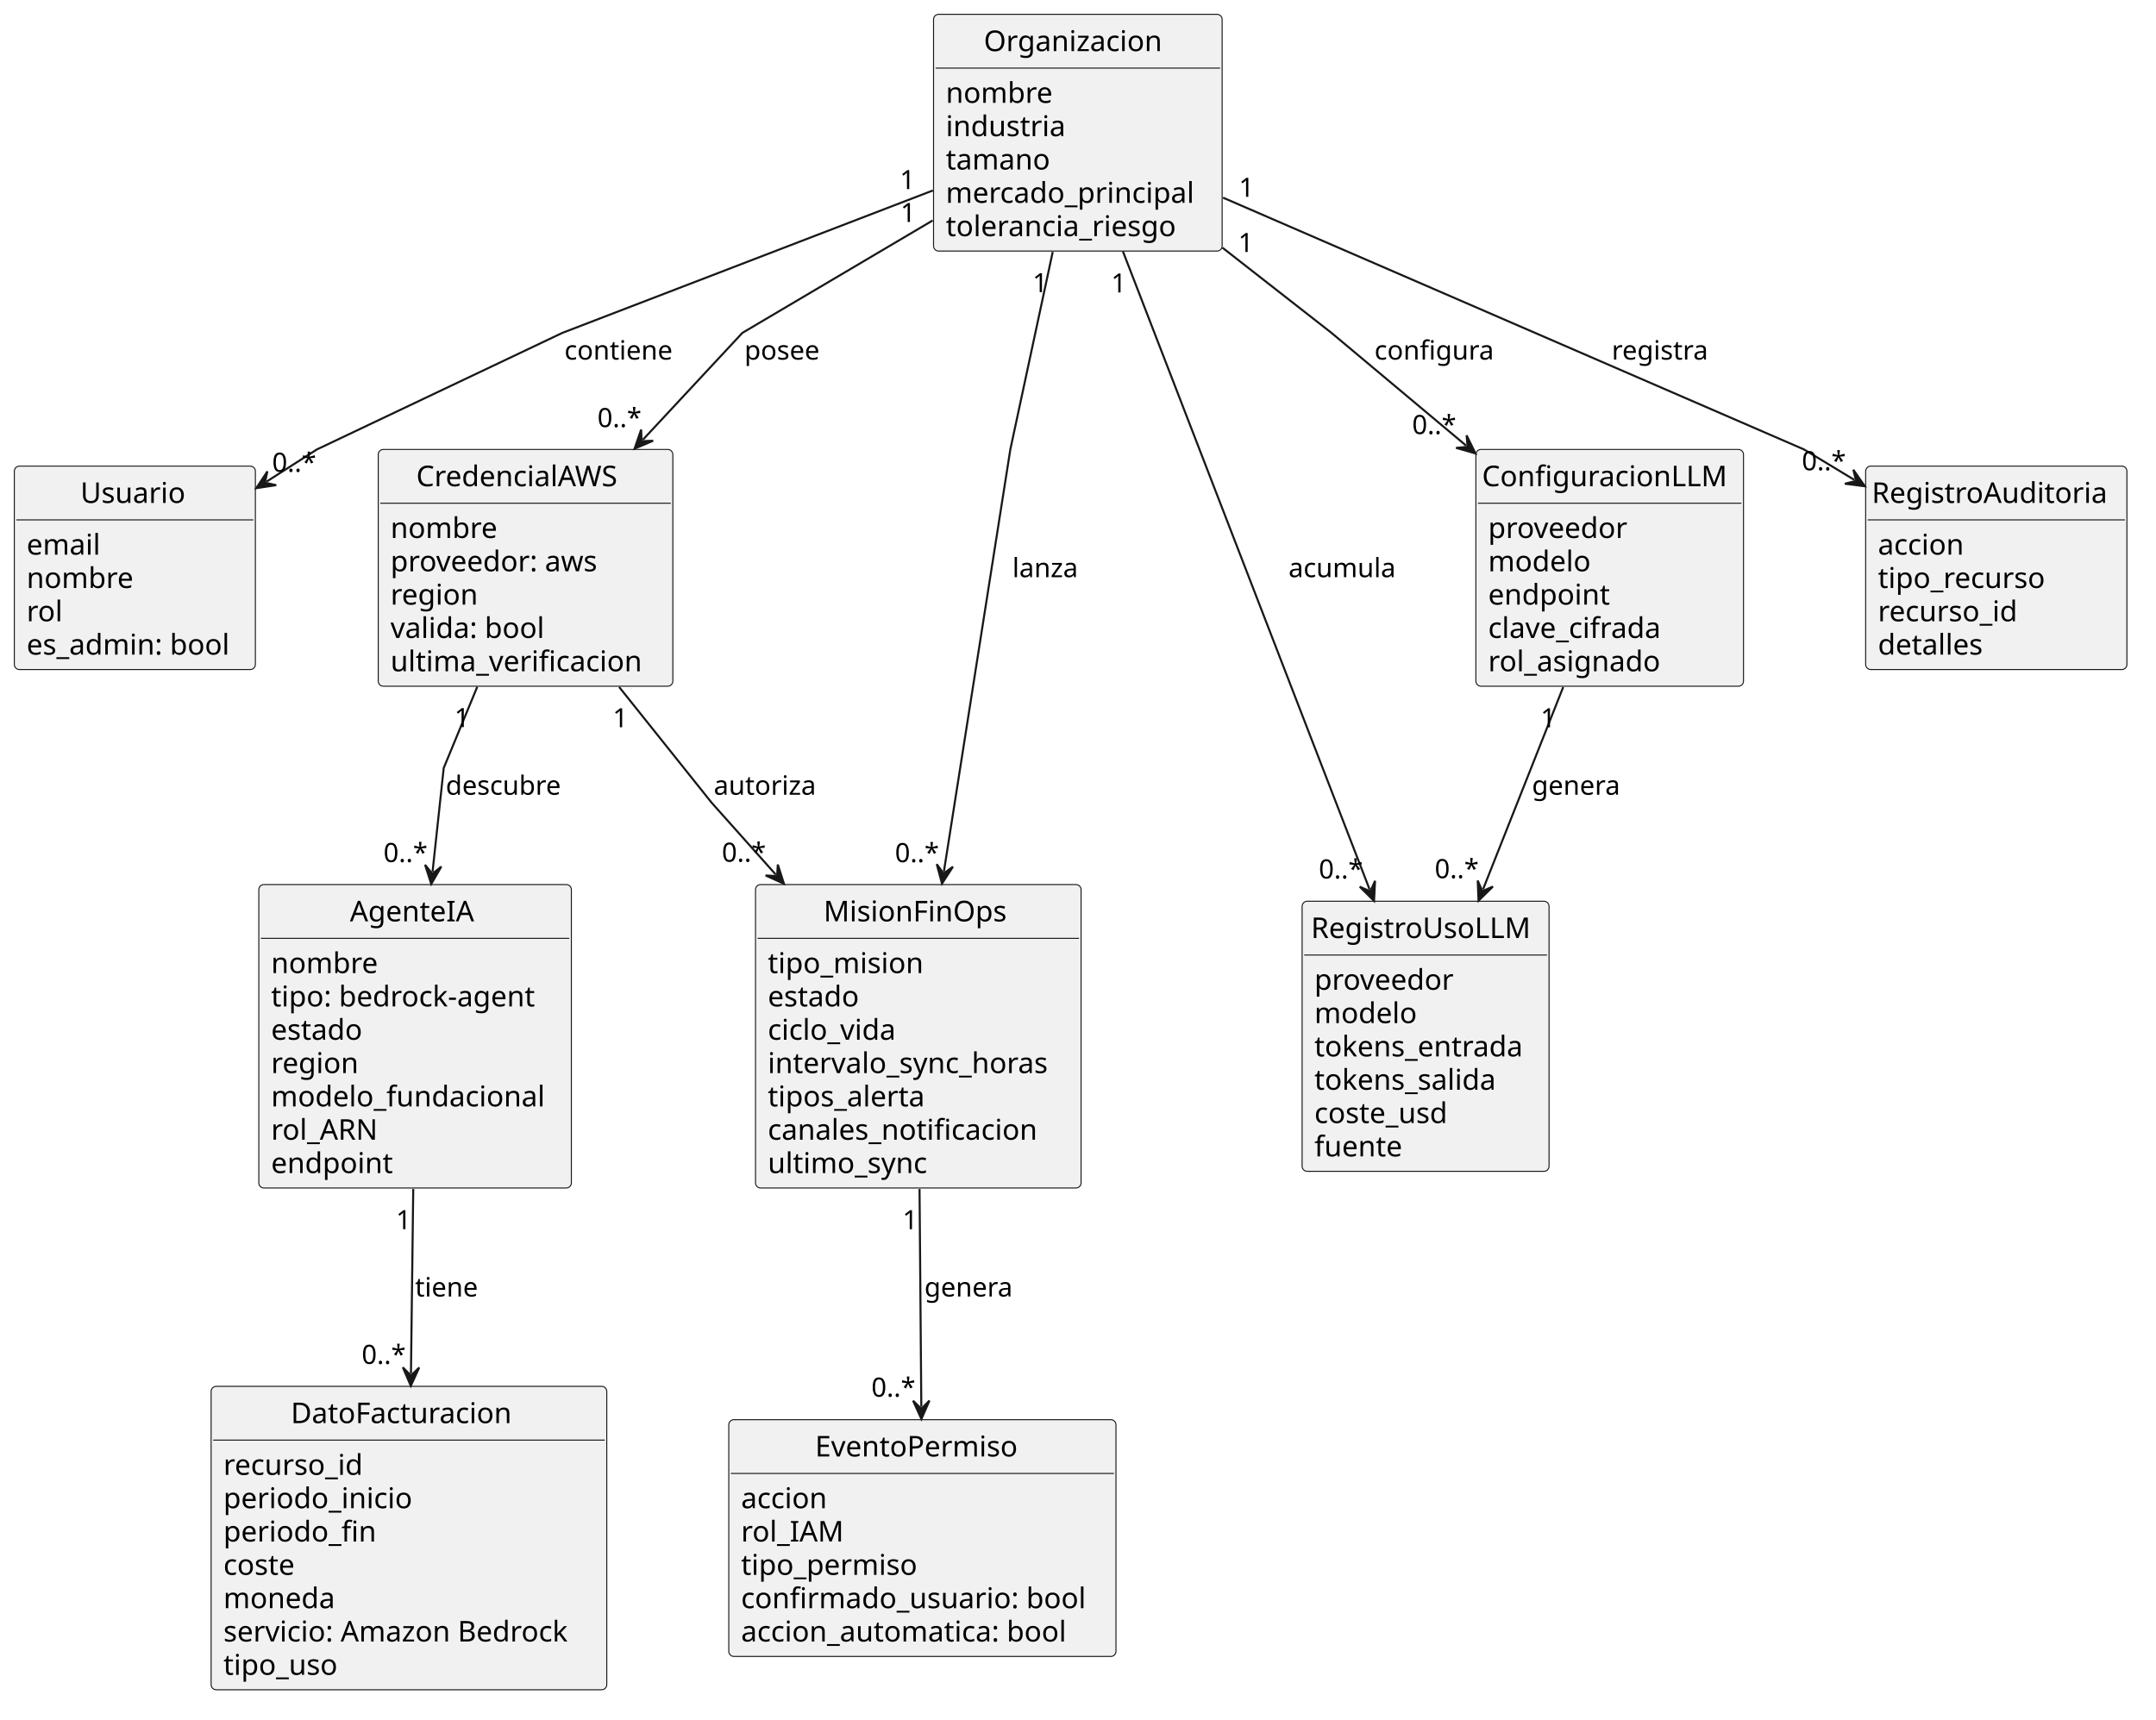
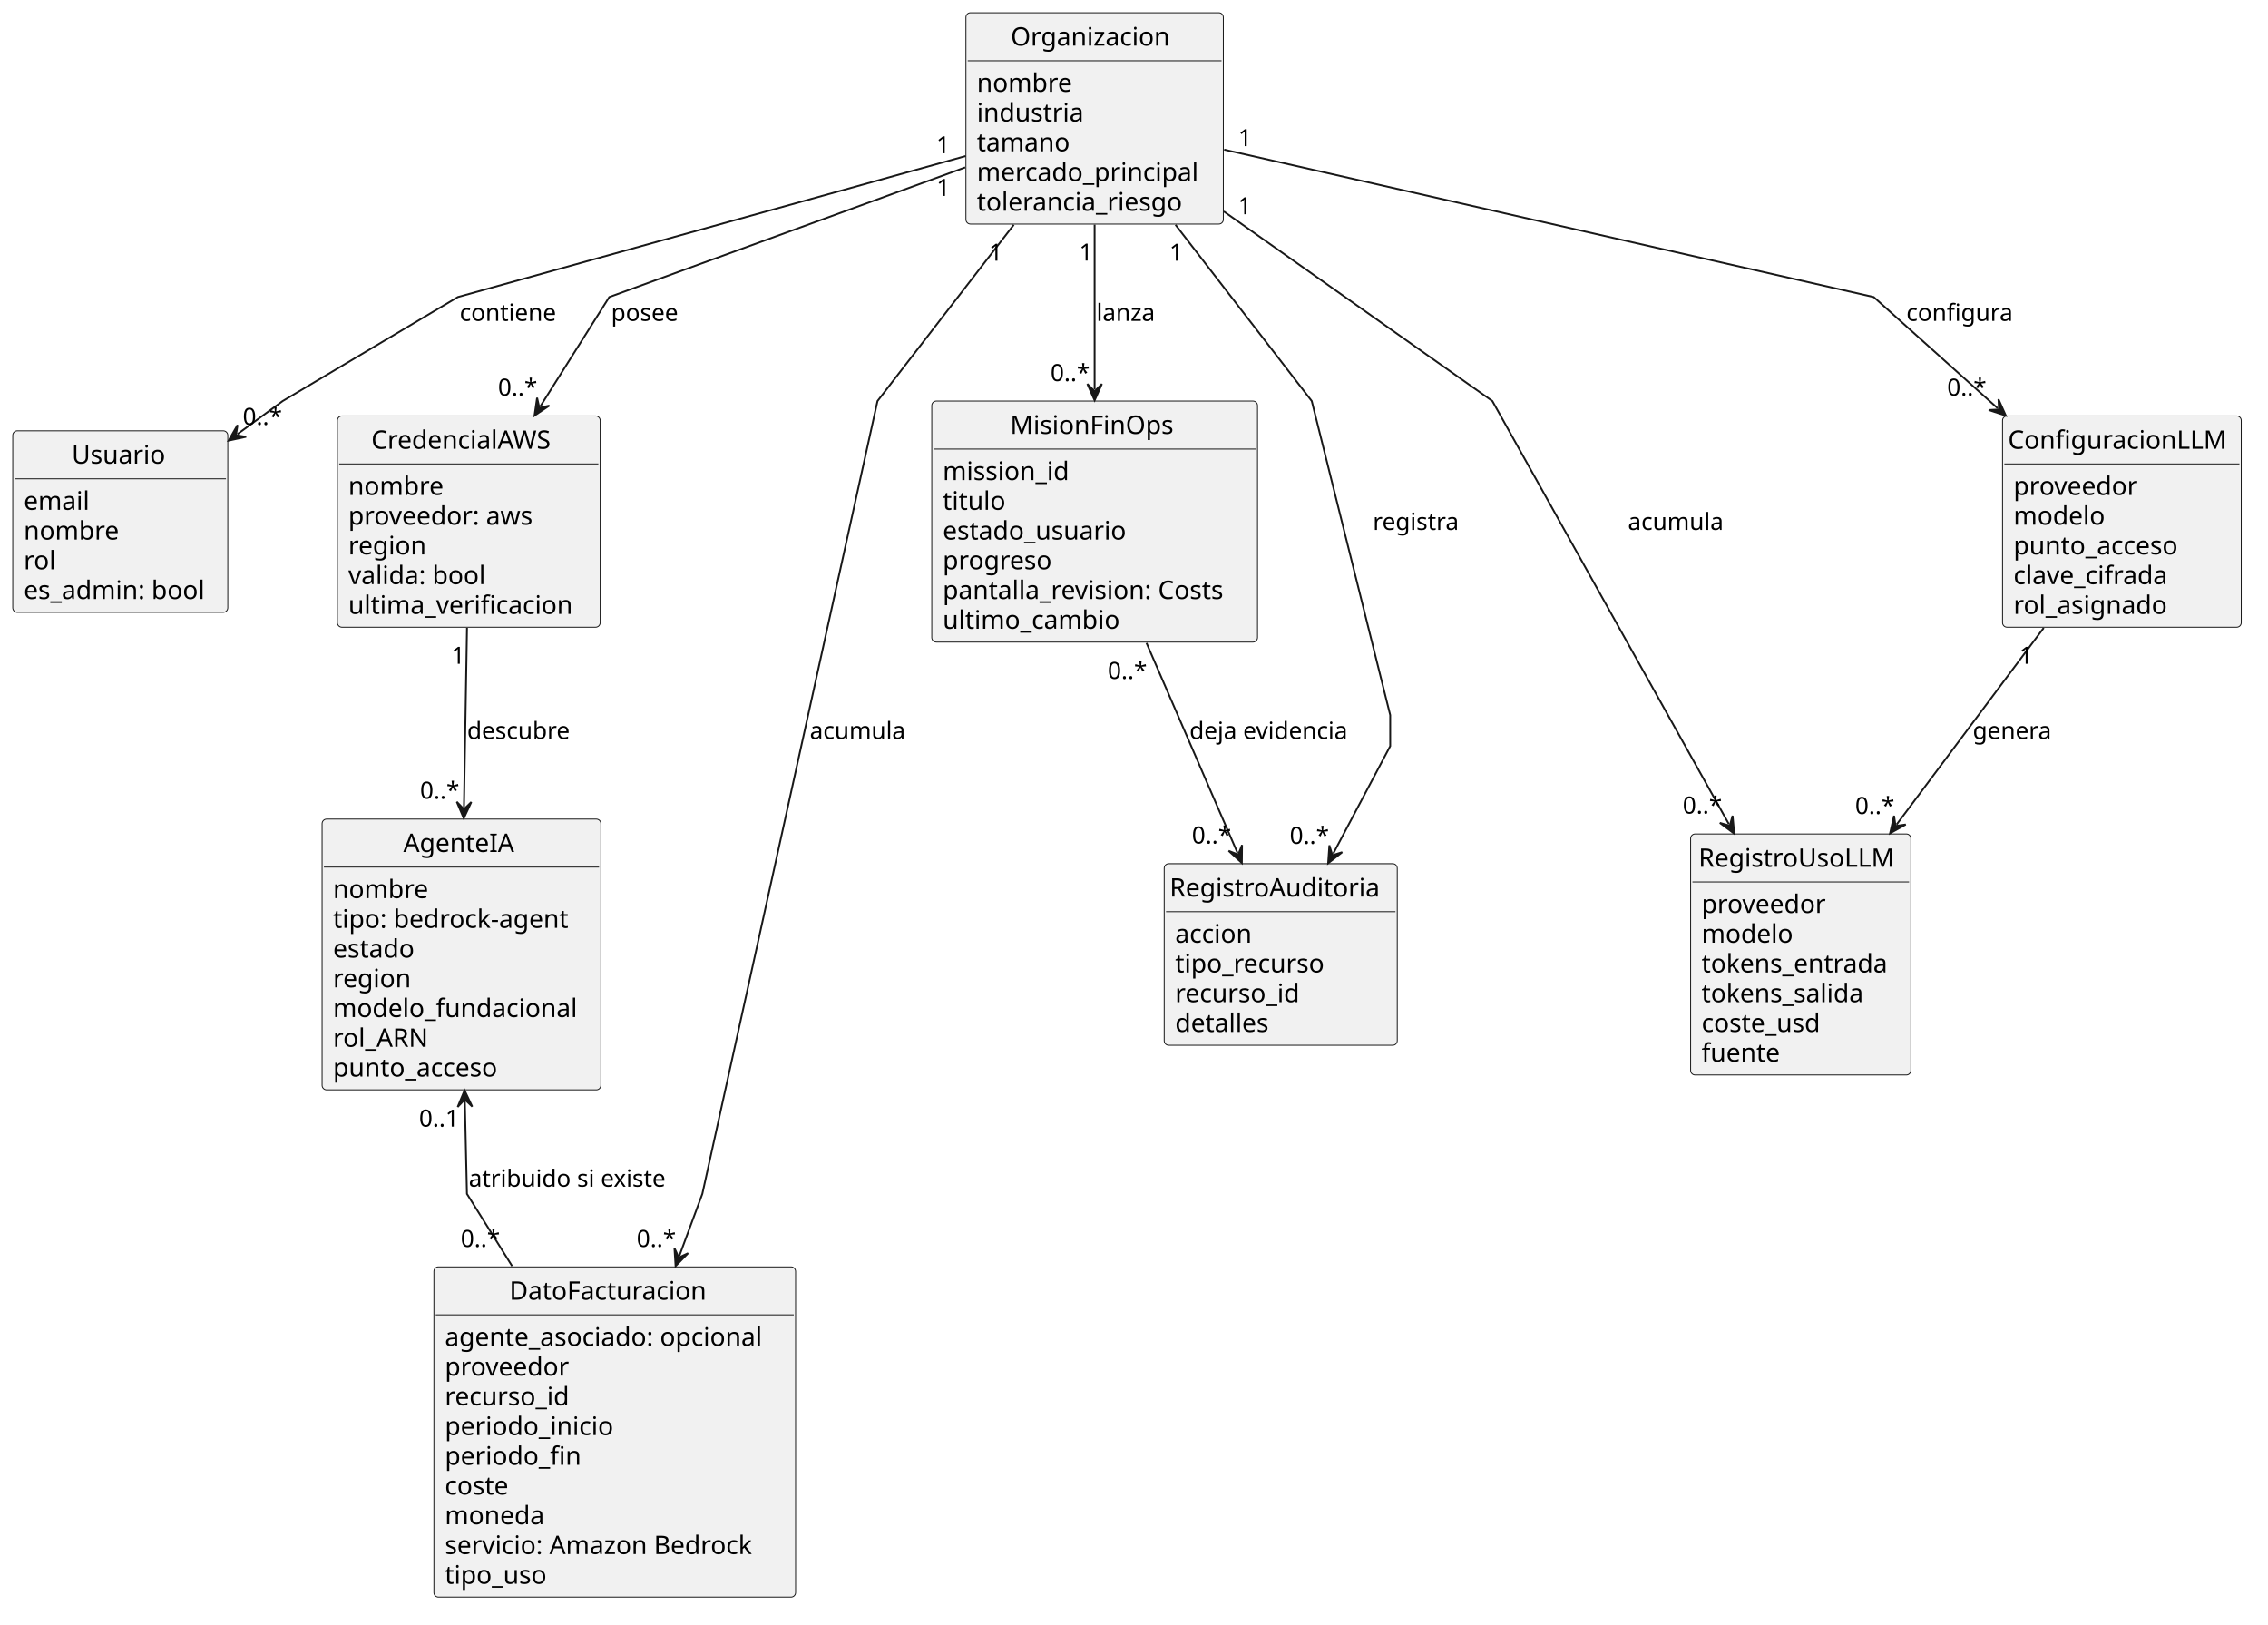
- <svg xmlns="http://www.w3.org/2000/svg" contentStyleType="text/css" data-diagram-type="CLASS" height="841px" preserveAspectRatio="none" style="width:1054px;height:841px;background:#FFFFFF;" version="1.1" viewBox="0 0 1054 841" width="1054px" zoomAndPan="magnify">
+ <svg xmlns="http://www.w3.org/2000/svg" contentStyleType="text/css" data-diagram-type="CLASS" height="890px" preserveAspectRatio="none" style="width:1243px;height:890px;background:#FFFFFF;" version="1.1" viewBox="0 0 1243 890" width="1243px" zoomAndPan="magnify">
  <defs />
  <g>
    <g class="entity" data-qualified-name="Organizacion" data-source-line="8" id="ent0002">
-       <rect fill="#F1F1F1" height="115.781" rx="2.5" ry="2.5" style="stroke:#181818;stroke-width:0.5;" width="141.083" x="456.38" y="7" />
-       <text fill="#000000" font-family="sans-serif" font-size="14" lengthAdjust="spacing" textLength="91.957" x="480.943" y="24.995">Organizacion</text>
-       <line style="stroke:#181818;stroke-width:0.5;" x1="457.38" x2="596.463" y1="33.297" y2="33.297" />
-       <text fill="#000000" font-family="sans-serif" font-size="14" lengthAdjust="spacing" textLength="54.332" x="462.38" y="50.292">nombre</text>
-       <text fill="#000000" font-family="sans-serif" font-size="14" lengthAdjust="spacing" textLength="61.53" x="462.38" y="66.589">industria</text>
-       <text fill="#000000" font-family="sans-serif" font-size="14" lengthAdjust="spacing" textLength="53.724" x="462.38" y="82.886">tamano</text>
-       <text fill="#000000" font-family="sans-serif" font-size="14" lengthAdjust="spacing" textLength="129.083" x="462.38" y="99.183">mercado_principal</text>
-       <text fill="#000000" font-family="sans-serif" font-size="14" lengthAdjust="spacing" textLength="119.936" x="462.38" y="115.48">tolerancia_riesgo</text>
+       <rect fill="#F1F1F1" height="115.781" rx="2.5" ry="2.5" style="stroke:#181818;stroke-width:0.5;" width="141.083" x="529.38" y="7" />
+       <text fill="#000000" font-family="sans-serif" font-size="14" lengthAdjust="spacing" textLength="91.957" x="553.943" y="24.995">Organizacion</text>
+       <line style="stroke:#181818;stroke-width:0.5;" x1="530.38" x2="669.463" y1="33.297" y2="33.297" />
+       <text fill="#000000" font-family="sans-serif" font-size="14" lengthAdjust="spacing" textLength="54.332" x="535.38" y="50.292">nombre</text>
+       <text fill="#000000" font-family="sans-serif" font-size="14" lengthAdjust="spacing" textLength="61.53" x="535.38" y="66.589">industria</text>
+       <text fill="#000000" font-family="sans-serif" font-size="14" lengthAdjust="spacing" textLength="53.724" x="535.38" y="82.886">tamano</text>
+       <text fill="#000000" font-family="sans-serif" font-size="14" lengthAdjust="spacing" textLength="129.083" x="535.38" y="99.183">mercado_principal</text>
+       <text fill="#000000" font-family="sans-serif" font-size="14" lengthAdjust="spacing" textLength="119.936" x="535.38" y="115.48">tolerancia_riesgo</text>
    </g>
    <g class="entity" data-qualified-name="Usuario" data-source-line="16" id="ent0003">
-       <rect fill="#F1F1F1" height="99.484" rx="2.5" ry="2.5" style="stroke:#181818;stroke-width:0.5;" width="117.848" x="7" y="227.93" />
-       <text fill="#000000" font-family="sans-serif" font-size="14" lengthAdjust="spacing" textLength="53.204" x="39.322" y="245.925">Usuario</text>
-       <line style="stroke:#181818;stroke-width:0.5;" x1="8" x2="123.848" y1="254.227" y2="254.227" />
-       <text fill="#000000" font-family="sans-serif" font-size="14" lengthAdjust="spacing" textLength="38.609" x="13" y="271.222">email</text>
-       <text fill="#000000" font-family="sans-serif" font-size="14" lengthAdjust="spacing" textLength="54.332" x="13" y="287.519">nombre</text>
-       <text fill="#000000" font-family="sans-serif" font-size="14" lengthAdjust="spacing" textLength="18.211" x="13" y="303.816">rol</text>
-       <text fill="#000000" font-family="sans-serif" font-size="14" lengthAdjust="spacing" textLength="105.848" x="13" y="320.113">es_admin: bool</text>
+       <rect fill="#F1F1F1" height="99.484" rx="2.5" ry="2.5" style="stroke:#181818;stroke-width:0.5;" width="117.848" x="7" y="236.08" />
+       <text fill="#000000" font-family="sans-serif" font-size="14" lengthAdjust="spacing" textLength="53.204" x="39.322" y="254.075">Usuario</text>
+       <line style="stroke:#181818;stroke-width:0.5;" x1="8" x2="123.848" y1="262.377" y2="262.377" />
+       <text fill="#000000" font-family="sans-serif" font-size="14" lengthAdjust="spacing" textLength="38.609" x="13" y="279.372">email</text>
+       <text fill="#000000" font-family="sans-serif" font-size="14" lengthAdjust="spacing" textLength="54.332" x="13" y="295.669">nombre</text>
+       <text fill="#000000" font-family="sans-serif" font-size="14" lengthAdjust="spacing" textLength="18.211" x="13" y="311.966">rol</text>
+       <text fill="#000000" font-family="sans-serif" font-size="14" lengthAdjust="spacing" textLength="105.848" x="13" y="328.263">es_admin: bool</text>
    </g>
    <g class="entity" data-qualified-name="CredencialAWS" data-source-line="23" id="ent0004">
-       <rect fill="#F1F1F1" height="115.781" rx="2.5" ry="2.5" style="stroke:#181818;stroke-width:0.5;" width="144.023" x="184.91" y="219.78" />
-       <text fill="#000000" font-family="sans-serif" font-size="14" lengthAdjust="spacing" textLength="106.88" x="203.481" y="237.775">CredencialAWS</text>
-       <line style="stroke:#181818;stroke-width:0.5;" x1="185.91" x2="327.933" y1="246.077" y2="246.077" />
-       <text fill="#000000" font-family="sans-serif" font-size="14" lengthAdjust="spacing" textLength="54.332" x="190.91" y="263.072">nombre</text>
-       <text fill="#000000" font-family="sans-serif" font-size="14" lengthAdjust="spacing" textLength="108.418" x="190.91" y="279.369">proveedor: aws</text>
-       <text fill="#000000" font-family="sans-serif" font-size="14" lengthAdjust="spacing" textLength="44.584" x="190.91" y="295.666">region</text>
-       <text fill="#000000" font-family="sans-serif" font-size="14" lengthAdjust="spacing" textLength="81.184" x="190.91" y="311.963">valida: bool</text>
-       <text fill="#000000" font-family="sans-serif" font-size="14" lengthAdjust="spacing" textLength="132.023" x="190.91" y="328.26">ultima_verificacion</text>
+       <rect fill="#F1F1F1" height="115.781" rx="2.5" ry="2.5" style="stroke:#181818;stroke-width:0.5;" width="144.023" x="184.91" y="227.93" />
+       <text fill="#000000" font-family="sans-serif" font-size="14" lengthAdjust="spacing" textLength="106.88" x="203.481" y="245.925">CredencialAWS</text>
+       <line style="stroke:#181818;stroke-width:0.5;" x1="185.91" x2="327.933" y1="254.227" y2="254.227" />
+       <text fill="#000000" font-family="sans-serif" font-size="14" lengthAdjust="spacing" textLength="54.332" x="190.91" y="271.222">nombre</text>
+       <text fill="#000000" font-family="sans-serif" font-size="14" lengthAdjust="spacing" textLength="108.418" x="190.91" y="287.519">proveedor: aws</text>
+       <text fill="#000000" font-family="sans-serif" font-size="14" lengthAdjust="spacing" textLength="44.584" x="190.91" y="303.816">region</text>
+       <text fill="#000000" font-family="sans-serif" font-size="14" lengthAdjust="spacing" textLength="81.184" x="190.91" y="320.113">valida: bool</text>
+       <text fill="#000000" font-family="sans-serif" font-size="14" lengthAdjust="spacing" textLength="132.023" x="190.91" y="336.409">ultima_verificacion</text>
    </g>
    <g class="entity" data-qualified-name="AgenteIA" data-source-line="31" id="ent0005">
-       <rect fill="#F1F1F1" height="148.375" rx="2.5" ry="2.5" style="stroke:#181818;stroke-width:0.5;" width="152.793" x="126.53" y="432.56" />
-       <text fill="#000000" font-family="sans-serif" font-size="14" lengthAdjust="spacing" textLength="63.759" x="171.047" y="450.555">AgenteIA</text>
-       <line style="stroke:#181818;stroke-width:0.5;" x1="127.53" x2="278.323" y1="458.857" y2="458.857" />
-       <text fill="#000000" font-family="sans-serif" font-size="14" lengthAdjust="spacing" textLength="54.332" x="132.53" y="475.852">nombre</text>
-       <text fill="#000000" font-family="sans-serif" font-size="14" lengthAdjust="spacing" textLength="138.004" x="132.53" y="492.149">tipo: bedrock-agent</text>
-       <text fill="#000000" font-family="sans-serif" font-size="14" lengthAdjust="spacing" textLength="47.428" x="132.53" y="508.446">estado</text>
-       <text fill="#000000" font-family="sans-serif" font-size="14" lengthAdjust="spacing" textLength="44.584" x="132.53" y="524.743">region</text>
-       <text fill="#000000" font-family="sans-serif" font-size="14" lengthAdjust="spacing" textLength="140.793" x="132.53" y="541.039">modelo_fundacional</text>
-       <text fill="#000000" font-family="sans-serif" font-size="14" lengthAdjust="spacing" textLength="54.988" x="132.53" y="557.336">rol_ARN</text>
-       <text fill="#000000" font-family="sans-serif" font-size="14" lengthAdjust="spacing" textLength="62.077" x="132.53" y="573.633">endpoint</text>
+       <rect fill="#F1F1F1" height="148.375" rx="2.5" ry="2.5" style="stroke:#181818;stroke-width:0.5;" width="152.793" x="176.53" y="448.86" />
+       <text fill="#000000" font-family="sans-serif" font-size="14" lengthAdjust="spacing" textLength="63.759" x="221.047" y="466.855">AgenteIA</text>
+       <line style="stroke:#181818;stroke-width:0.5;" x1="177.53" x2="328.323" y1="475.157" y2="475.157" />
+       <text fill="#000000" font-family="sans-serif" font-size="14" lengthAdjust="spacing" textLength="54.332" x="182.53" y="492.152">nombre</text>
+       <text fill="#000000" font-family="sans-serif" font-size="14" lengthAdjust="spacing" textLength="138.004" x="182.53" y="508.449">tipo: bedrock-agent</text>
+       <text fill="#000000" font-family="sans-serif" font-size="14" lengthAdjust="spacing" textLength="47.428" x="182.53" y="524.746">estado</text>
+       <text fill="#000000" font-family="sans-serif" font-size="14" lengthAdjust="spacing" textLength="44.584" x="182.53" y="541.043">region</text>
+       <text fill="#000000" font-family="sans-serif" font-size="14" lengthAdjust="spacing" textLength="140.793" x="182.53" y="557.34">modelo_fundacional</text>
+       <text fill="#000000" font-family="sans-serif" font-size="14" lengthAdjust="spacing" textLength="54.988" x="182.53" y="573.636">rol_ARN</text>
+       <text fill="#000000" font-family="sans-serif" font-size="14" lengthAdjust="spacing" textLength="96.134" x="182.53" y="589.933">punto_acceso</text>
    </g>
    <g class="entity" data-qualified-name="MisionFinOps" data-source-line="41" id="ent0006">
-       <rect fill="#F1F1F1" height="148.375" rx="2.5" ry="2.5" style="stroke:#181818;stroke-width:0.5;" width="159.157" x="369.35" y="432.56" />
-       <text fill="#000000" font-family="sans-serif" font-size="14" lengthAdjust="spacing" textLength="92.606" x="402.625" y="450.555">MisionFinOps</text>
-       <line style="stroke:#181818;stroke-width:0.5;" x1="370.35" x2="527.507" y1="458.857" y2="458.857" />
-       <text fill="#000000" font-family="sans-serif" font-size="14" lengthAdjust="spacing" textLength="79.981" x="375.35" y="475.852">tipo_mision</text>
-       <text fill="#000000" font-family="sans-serif" font-size="14" lengthAdjust="spacing" textLength="47.428" x="375.35" y="492.149">estado</text>
-       <text fill="#000000" font-family="sans-serif" font-size="14" lengthAdjust="spacing" textLength="68.38" x="375.35" y="508.446">ciclo_vida</text>
-       <text fill="#000000" font-family="sans-serif" font-size="14" lengthAdjust="spacing" textLength="147.157" x="375.35" y="524.743">intervalo_sync_horas</text>
-       <text fill="#000000" font-family="sans-serif" font-size="14" lengthAdjust="spacing" textLength="82.031" x="375.35" y="541.039">tipos_alerta</text>
-       <text fill="#000000" font-family="sans-serif" font-size="14" lengthAdjust="spacing" textLength="141.463" x="375.35" y="557.336">canales_notificacion</text>
-       <text fill="#000000" font-family="sans-serif" font-size="14" lengthAdjust="spacing" textLength="83.494" x="375.35" y="573.633">ultimo_sync</text>
+       <rect fill="#F1F1F1" height="132.078" rx="2.5" ry="2.5" style="stroke:#181818;stroke-width:0.5;" width="178.517" x="510.67" y="219.78" />
+       <text fill="#000000" font-family="sans-serif" font-size="14" lengthAdjust="spacing" textLength="92.606" x="553.625" y="237.775">MisionFinOps</text>
+       <line style="stroke:#181818;stroke-width:0.5;" x1="511.67" x2="688.187" y1="246.077" y2="246.077" />
+       <text fill="#000000" font-family="sans-serif" font-size="14" lengthAdjust="spacing" textLength="73.22" x="516.67" y="263.072">mission_id</text>
+       <text fill="#000000" font-family="sans-serif" font-size="14" lengthAdjust="spacing" textLength="36.196" x="516.67" y="279.369">titulo</text>
+       <text fill="#000000" font-family="sans-serif" font-size="14" lengthAdjust="spacing" textLength="106.258" x="516.67" y="295.666">estado_usuario</text>
+       <text fill="#000000" font-family="sans-serif" font-size="14" lengthAdjust="spacing" textLength="62.323" x="516.67" y="311.963">progreso</text>
+       <text fill="#000000" font-family="sans-serif" font-size="14" lengthAdjust="spacing" textLength="166.517" x="516.67" y="328.26">pantalla_revision: Costs</text>
+       <text fill="#000000" font-family="sans-serif" font-size="14" lengthAdjust="spacing" textLength="102.601" x="516.67" y="344.556">ultimo_cambio</text>
    </g>
-     <g class="entity" data-qualified-name="EventoPermiso" data-source-line="51" id="ent0007">
-       <rect fill="#F1F1F1" height="115.781" rx="2.5" ry="2.5" style="stroke:#181818;stroke-width:0.5;" width="189.283" x="356.28" y="694.23" />
-       <text fill="#000000" font-family="sans-serif" font-size="14" lengthAdjust="spacing" textLength="104.87" x="398.486" y="712.225">EventoPermiso</text>
-       <line style="stroke:#181818;stroke-width:0.5;" x1="357.28" x2="544.563" y1="720.527" y2="720.527" />
-       <text fill="#000000" font-family="sans-serif" font-size="14" lengthAdjust="spacing" textLength="45.302" x="362.28" y="737.522">accion</text>
-       <text fill="#000000" font-family="sans-serif" font-size="14" lengthAdjust="spacing" textLength="50.996" x="362.28" y="753.819">rol_IAM</text>
-       <text fill="#000000" font-family="sans-serif" font-size="14" lengthAdjust="spacing" textLength="90.474" x="362.28" y="770.116">tipo_permiso</text>
-       <text fill="#000000" font-family="sans-serif" font-size="14" lengthAdjust="spacing" textLength="177.283" x="362.28" y="786.413">confirmado_usuario: bool</text>
-       <text fill="#000000" font-family="sans-serif" font-size="14" lengthAdjust="spacing" textLength="170.755" x="362.28" y="802.71">accion_automatica: bool</text>
+     <g class="entity" data-qualified-name="DatoFacturacion" data-source-line="50" id="ent0007">
+       <rect fill="#F1F1F1" height="180.969" rx="2.5" ry="2.5" style="stroke:#181818;stroke-width:0.5;" width="198.225" x="237.81" y="694.23" />
+       <text fill="#000000" font-family="sans-serif" font-size="14" lengthAdjust="spacing" textLength="115.466" x="279.189" y="712.225">DatoFacturacion</text>
+       <line style="stroke:#181818;stroke-width:0.5;" x1="238.81" x2="435.035" y1="720.527" y2="720.527" />
+       <text fill="#000000" font-family="sans-serif" font-size="14" lengthAdjust="spacing" textLength="186.225" x="243.81" y="737.522">agente_asociado: opcional</text>
+       <text fill="#000000" font-family="sans-serif" font-size="14" lengthAdjust="spacing" textLength="71.928" x="243.81" y="753.819">proveedor</text>
+       <text fill="#000000" font-family="sans-serif" font-size="14" lengthAdjust="spacing" textLength="72.331" x="243.81" y="770.116">recurso_id</text>
+       <text fill="#000000" font-family="sans-serif" font-size="14" lengthAdjust="spacing" textLength="96.968" x="243.81" y="786.413">periodo_inicio</text>
+       <text fill="#000000" font-family="sans-serif" font-size="14" lengthAdjust="spacing" textLength="77.855" x="243.81" y="802.71">periodo_fin</text>
+       <text fill="#000000" font-family="sans-serif" font-size="14" lengthAdjust="spacing" textLength="37.659" x="243.81" y="819.006">coste</text>
+       <text fill="#000000" font-family="sans-serif" font-size="14" lengthAdjust="spacing" textLength="57.155" x="243.81" y="835.303">moneda</text>
+       <text fill="#000000" font-family="sans-serif" font-size="14" lengthAdjust="spacing" textLength="181.419" x="243.81" y="851.6">servicio: Amazon Bedrock</text>
+       <text fill="#000000" font-family="sans-serif" font-size="14" lengthAdjust="spacing" textLength="58.563" x="243.81" y="867.897">tipo_uso</text>
    </g>
-     <g class="entity" data-qualified-name="DatoFacturacion" data-source-line="59" id="ent0008">
-       <rect fill="#F1F1F1" height="148.375" rx="2.5" ry="2.5" style="stroke:#181818;stroke-width:0.5;" width="193.419" x="103.21" y="677.93" />
-       <text fill="#000000" font-family="sans-serif" font-size="14" lengthAdjust="spacing" textLength="115.466" x="142.187" y="695.925">DatoFacturacion</text>
-       <line style="stroke:#181818;stroke-width:0.5;" x1="104.21" x2="295.629" y1="704.227" y2="704.227" />
-       <text fill="#000000" font-family="sans-serif" font-size="14" lengthAdjust="spacing" textLength="72.331" x="109.21" y="721.222">recurso_id</text>
-       <text fill="#000000" font-family="sans-serif" font-size="14" lengthAdjust="spacing" textLength="96.968" x="109.21" y="737.519">periodo_inicio</text>
-       <text fill="#000000" font-family="sans-serif" font-size="14" lengthAdjust="spacing" textLength="77.855" x="109.21" y="753.816">periodo_fin</text>
-       <text fill="#000000" font-family="sans-serif" font-size="14" lengthAdjust="spacing" textLength="37.659" x="109.21" y="770.113">coste</text>
-       <text fill="#000000" font-family="sans-serif" font-size="14" lengthAdjust="spacing" textLength="57.155" x="109.21" y="786.409">moneda</text>
-       <text fill="#000000" font-family="sans-serif" font-size="14" lengthAdjust="spacing" textLength="181.419" x="109.21" y="802.706">servicio: Amazon Bedrock</text>
-       <text fill="#000000" font-family="sans-serif" font-size="14" lengthAdjust="spacing" textLength="58.563" x="109.21" y="819.003">tipo_uso</text>
+     <g class="entity" data-qualified-name="RegistroUsoLLM" data-source-line="62" id="ent0008">
+       <rect fill="#F1F1F1" height="132.078" rx="2.5" ry="2.5" style="stroke:#181818;stroke-width:0.5;" width="120.719" x="926.56" y="457" />
+       <text fill="#000000" font-family="sans-serif" font-size="14" lengthAdjust="spacing" textLength="112.007" x="930.916" y="474.995">RegistroUsoLLM</text>
+       <line style="stroke:#181818;stroke-width:0.5;" x1="927.56" x2="1046.279" y1="483.297" y2="483.297" />
+       <text fill="#000000" font-family="sans-serif" font-size="14" lengthAdjust="spacing" textLength="71.928" x="932.56" y="500.292">proveedor</text>
+       <text fill="#000000" font-family="sans-serif" font-size="14" lengthAdjust="spacing" textLength="52.158" x="932.56" y="516.589">modelo</text>
+       <text fill="#000000" font-family="sans-serif" font-size="14" lengthAdjust="spacing" textLength="108.719" x="932.56" y="532.886">tokens_entrada</text>
+       <text fill="#000000" font-family="sans-serif" font-size="14" lengthAdjust="spacing" textLength="95.061" x="932.56" y="549.183">tokens_salida</text>
+       <text fill="#000000" font-family="sans-serif" font-size="14" lengthAdjust="spacing" textLength="69.713" x="932.56" y="565.48">coste_usd</text>
+       <text fill="#000000" font-family="sans-serif" font-size="14" lengthAdjust="spacing" textLength="45.391" x="932.56" y="581.776">fuente</text>
    </g>
-     <g class="entity" data-qualified-name="RegistroUsoLLM" data-source-line="69" id="ent0009">
-       <rect fill="#F1F1F1" height="132.078" rx="2.5" ry="2.5" style="stroke:#181818;stroke-width:0.5;" width="120.719" x="636.56" y="440.71" />
-       <text fill="#000000" font-family="sans-serif" font-size="14" lengthAdjust="spacing" textLength="112.007" x="640.916" y="458.705">RegistroUsoLLM</text>
-       <line style="stroke:#181818;stroke-width:0.5;" x1="637.56" x2="756.279" y1="467.007" y2="467.007" />
-       <text fill="#000000" font-family="sans-serif" font-size="14" lengthAdjust="spacing" textLength="71.928" x="642.56" y="484.002">proveedor</text>
-       <text fill="#000000" font-family="sans-serif" font-size="14" lengthAdjust="spacing" textLength="52.158" x="642.56" y="500.299">modelo</text>
-       <text fill="#000000" font-family="sans-serif" font-size="14" lengthAdjust="spacing" textLength="108.719" x="642.56" y="516.596">tokens_entrada</text>
-       <text fill="#000000" font-family="sans-serif" font-size="14" lengthAdjust="spacing" textLength="95.061" x="642.56" y="532.893">tokens_salida</text>
-       <text fill="#000000" font-family="sans-serif" font-size="14" lengthAdjust="spacing" textLength="69.713" x="642.56" y="549.189">coste_usd</text>
-       <text fill="#000000" font-family="sans-serif" font-size="14" lengthAdjust="spacing" textLength="45.391" x="642.56" y="565.486">fuente</text>
+     <g class="entity" data-qualified-name="ConfiguracionLLM" data-source-line="71" id="ent0009">
+       <rect fill="#F1F1F1" height="115.781" rx="2.5" ry="2.5" style="stroke:#181818;stroke-width:0.5;" width="130.831" x="1097.51" y="227.93" />
+       <text fill="#000000" font-family="sans-serif" font-size="14" lengthAdjust="spacing" textLength="124.831" x="1100.51" y="245.925">ConfiguracionLLM</text>
+       <line style="stroke:#181818;stroke-width:0.5;" x1="1098.51" x2="1227.341" y1="254.227" y2="254.227" />
+       <text fill="#000000" font-family="sans-serif" font-size="14" lengthAdjust="spacing" textLength="71.928" x="1103.51" y="271.222">proveedor</text>
+       <text fill="#000000" font-family="sans-serif" font-size="14" lengthAdjust="spacing" textLength="52.158" x="1103.51" y="287.519">modelo</text>
+       <text fill="#000000" font-family="sans-serif" font-size="14" lengthAdjust="spacing" textLength="96.134" x="1103.51" y="303.816">punto_acceso</text>
+       <text fill="#000000" font-family="sans-serif" font-size="14" lengthAdjust="spacing" textLength="92.381" x="1103.51" y="320.113">clave_cifrada</text>
+       <text fill="#000000" font-family="sans-serif" font-size="14" lengthAdjust="spacing" textLength="88.765" x="1103.51" y="336.409">rol_asignado</text>
    </g>
-     <g class="entity" data-qualified-name="ConfiguracionLLM" data-source-line="78" id="ent0010">
-       <rect fill="#F1F1F1" height="115.781" rx="2.5" ry="2.5" style="stroke:#181818;stroke-width:0.5;" width="130.831" x="721.51" y="219.78" />
-       <text fill="#000000" font-family="sans-serif" font-size="14" lengthAdjust="spacing" textLength="124.831" x="724.51" y="237.775">ConfiguracionLLM</text>
-       <line style="stroke:#181818;stroke-width:0.5;" x1="722.51" x2="851.341" y1="246.077" y2="246.077" />
-       <text fill="#000000" font-family="sans-serif" font-size="14" lengthAdjust="spacing" textLength="71.928" x="727.51" y="263.072">proveedor</text>
-       <text fill="#000000" font-family="sans-serif" font-size="14" lengthAdjust="spacing" textLength="52.158" x="727.51" y="279.369">modelo</text>
-       <text fill="#000000" font-family="sans-serif" font-size="14" lengthAdjust="spacing" textLength="62.077" x="727.51" y="295.666">endpoint</text>
-       <text fill="#000000" font-family="sans-serif" font-size="14" lengthAdjust="spacing" textLength="92.381" x="727.51" y="311.963">clave_cifrada</text>
-       <text fill="#000000" font-family="sans-serif" font-size="14" lengthAdjust="spacing" textLength="88.765" x="727.51" y="328.26">rol_asignado</text>
+     <g class="entity" data-qualified-name="RegistroAuditoria" data-source-line="79" id="ent0010">
+       <rect fill="#F1F1F1" height="99.484" rx="2.5" ry="2.5" style="stroke:#181818;stroke-width:0.5;" width="127.728" x="638.06" y="473.3" />
+       <text fill="#000000" font-family="sans-serif" font-size="14" lengthAdjust="spacing" textLength="121.728" x="641.06" y="491.295">RegistroAuditoria</text>
+       <line style="stroke:#181818;stroke-width:0.5;" x1="639.06" x2="764.788" y1="499.597" y2="499.597" />
+       <text fill="#000000" font-family="sans-serif" font-size="14" lengthAdjust="spacing" textLength="45.302" x="644.06" y="516.592">accion</text>
+       <text fill="#000000" font-family="sans-serif" font-size="14" lengthAdjust="spacing" textLength="86.386" x="644.06" y="532.889">tipo_recurso</text>
+       <text fill="#000000" font-family="sans-serif" font-size="14" lengthAdjust="spacing" textLength="72.331" x="644.06" y="549.186">recurso_id</text>
+       <text fill="#000000" font-family="sans-serif" font-size="14" lengthAdjust="spacing" textLength="55.255" x="644.06" y="565.483">detalles</text>
    </g>
-     <g class="entity" data-qualified-name="RegistroAuditoria" data-source-line="86" id="ent0011">
-       <rect fill="#F1F1F1" height="99.484" rx="2.5" ry="2.5" style="stroke:#181818;stroke-width:0.5;" width="127.728" x="912.06" y="227.93" />
-       <text fill="#000000" font-family="sans-serif" font-size="14" lengthAdjust="spacing" textLength="121.728" x="915.06" y="245.925">RegistroAuditoria</text>
-       <line style="stroke:#181818;stroke-width:0.5;" x1="913.06" x2="1038.787" y1="254.227" y2="254.227" />
-       <text fill="#000000" font-family="sans-serif" font-size="14" lengthAdjust="spacing" textLength="45.302" x="918.06" y="271.222">accion</text>
-       <text fill="#000000" font-family="sans-serif" font-size="14" lengthAdjust="spacing" textLength="86.386" x="918.06" y="287.519">tipo_recurso</text>
-       <text fill="#000000" font-family="sans-serif" font-size="14" lengthAdjust="spacing" textLength="72.331" x="918.06" y="303.816">recurso_id</text>
-       <text fill="#000000" font-family="sans-serif" font-size="14" lengthAdjust="spacing" textLength="55.255" x="918.06" y="320.113">detalles</text>
+     <g class="link" data-entity-1="ent0002" data-entity-2="ent0003" data-link-type="dependency" data-source-line="86" id="lnk11">
+       <path codeLine="86" d="M529.3,85.49 C427.32,113.81 250.92,162.78 250.92,162.78 C250.92,162.78 154.92,219.78 154.92,219.78 C154.92,219.78 146.452,225.957 130.132,237.897" fill="none" id="Organizacion-to-Usuario" style="stroke:#181818;stroke-width:1;" />
+       <polygon fill="#181818" points="125.29,241.44,134.915,239.354,129.325,238.488,130.192,232.898,125.29,241.44" style="stroke:#181818;stroke-width:1;" />
+       <text fill="#000000" font-family="sans-serif" font-size="13" lengthAdjust="spacing" textLength="56.285" x="251.92" y="175.847">contiene</text>
+       <text fill="#000000" font-family="sans-serif" font-size="13" lengthAdjust="spacing" textLength="8.271" x="513.153" y="83.997">1</text>
+       <text fill="#000000" font-family="sans-serif" font-size="13" lengthAdjust="spacing" textLength="23.036" x="133.043" y="232.839">0..*</text>
    </g>
-     <g class="link" data-entity-1="ent0002" data-entity-2="ent0003" data-link-type="dependency" data-source-line="93" id="lnk12">
-       <path codeLine="93" d="M456.06,93.14 C381.52,121.79 274.92,162.78 274.92,162.78 C274.92,162.78 154.92,219.78 154.92,219.78 C154.92,219.78 146.666,225.059 130.346,235.489" fill="none" id="Organizacion-to-Usuario" style="stroke:#181818;stroke-width:1;" />
-       <polygon fill="#181818" points="125.29,238.72,135.028,237.244,129.503,236.027,130.72,230.503,125.29,238.72" style="stroke:#181818;stroke-width:1;" />
-       <text fill="#000000" font-family="sans-serif" font-size="13" lengthAdjust="spacing" textLength="56.285" x="275.92" y="175.847">contiene</text>
-       <text fill="#000000" font-family="sans-serif" font-size="13" lengthAdjust="spacing" textLength="8.271" x="439.887" y="92.484">1</text>
-       <text fill="#000000" font-family="sans-serif" font-size="13" lengthAdjust="spacing" textLength="23.036" x="133.043" y="230.713">0..*</text>
+     <g class="link" data-entity-1="ent0002" data-entity-2="ent0004" data-link-type="dependency" data-source-line="87" id="lnk12">
+       <path codeLine="87" d="M528.99,91.73 C450.19,120.43 333.92,162.78 333.92,162.78 C333.92,162.78 316.182,190.896 296.142,222.656" fill="none" id="Organizacion-to-CredencialAWS" style="stroke:#181818;stroke-width:1;" />
+       <polygon fill="#181818" points="292.94,227.73,301.126,222.253,295.608,223.501,294.36,217.984,292.94,227.73" style="stroke:#181818;stroke-width:1;" />
+       <text fill="#000000" font-family="sans-serif" font-size="13" lengthAdjust="spacing" textLength="38.975" x="334.92" y="175.847">posee</text>
+       <text fill="#000000" font-family="sans-serif" font-size="13" lengthAdjust="spacing" textLength="8.271" x="513.277" y="107.345">1</text>
+       <text fill="#000000" font-family="sans-serif" font-size="13" lengthAdjust="spacing" textLength="23.036" x="272.93" y="216.811">0..*</text>
    </g>
-     <g class="link" data-entity-1="ent0002" data-entity-2="ent0004" data-link-type="dependency" data-source-line="94" id="lnk13">
-       <path codeLine="94" d="M455.94,107.82 C411.62,134.01 362.92,162.78 362.92,162.78 C362.92,162.78 340.718,186.638 314.318,214.998" fill="none" id="Organizacion-to-CredencialAWS" style="stroke:#181818;stroke-width:1;" />
-       <polygon fill="#181818" points="310.23,219.39,319.29,215.528,313.637,215.73,313.435,210.077,310.23,219.39" style="stroke:#181818;stroke-width:1;" />
-       <text fill="#000000" font-family="sans-serif" font-size="13" lengthAdjust="spacing" textLength="38.975" x="363.92" y="175.847">posee</text>
-       <text fill="#000000" font-family="sans-serif" font-size="13" lengthAdjust="spacing" textLength="8.271" x="440.221" y="108.547">1</text>
-       <text fill="#000000" font-family="sans-serif" font-size="13" lengthAdjust="spacing" textLength="23.036" x="292.066" y="208.859">0..*</text>
+     <g class="link" data-entity-1="ent0002" data-entity-2="ent0006" data-link-type="dependency" data-source-line="88" id="lnk13">
+       <path codeLine="88" d="M599.92,123.12 C599.92,152.64 599.92,182.78 599.92,213.4" fill="none" id="Organizacion-to-MisionFinOps" style="stroke:#181818;stroke-width:1;" />
+       <polygon fill="#181818" points="599.92,219.4,603.92,210.4,599.92,214.4,595.92,210.4,599.92,219.4" style="stroke:#181818;stroke-width:1;" />
+       <text fill="#000000" font-family="sans-serif" font-size="13" lengthAdjust="spacing" textLength="34.607" x="600.92" y="175.847">lanza</text>
+       <text fill="#000000" font-family="sans-serif" font-size="13" lengthAdjust="spacing" textLength="8.271" x="591.473" y="142.794">1</text>
+       <text fill="#000000" font-family="sans-serif" font-size="13" lengthAdjust="spacing" textLength="23.036" x="575.735" y="208.851">0..*</text>
    </g>
-     <g class="link" data-entity-1="ent0002" data-entity-2="ent0006" data-link-type="dependency" data-source-line="95" id="lnk14">
-       <path codeLine="95" d="M514.64,123.19 C505.25,166.94 493.92,219.78 493.92,219.78 C493.92,219.78 474.783,341.443 461.443,426.173" fill="none" id="Organizacion-to-MisionFinOps" style="stroke:#181818;stroke-width:1;" />
-       <polygon fill="#181818" points="460.51,432.1,465.861,423.832,461.288,427.161,457.958,422.587,460.51,432.1" style="stroke:#181818;stroke-width:1;" />
-       <text fill="#000000" font-family="sans-serif" font-size="13" lengthAdjust="spacing" textLength="34.607" x="494.92" y="282.237">lanza</text>
-       <text fill="#000000" font-family="sans-serif" font-size="13" lengthAdjust="spacing" textLength="8.271" x="504.773" y="142.873">1</text>
-       <text fill="#000000" font-family="sans-serif" font-size="13" lengthAdjust="spacing" textLength="23.036" x="437.519" y="421.6">0..*</text>
+     <g class="link" data-entity-1="ent0002" data-entity-2="ent0009" data-link-type="dependency" data-source-line="89" id="lnk14">
+       <path codeLine="89" d="M670.91,82 C792.33,109.55 1026.92,162.78 1026.92,162.78 C1026.92,162.78 1059.445,191.963 1094.834,223.723" fill="none" id="Organizacion-to-ConfiguracionLLM" style="stroke:#181818;stroke-width:1;" />
+       <polygon fill="#181818" points="1099.3,227.73,1095.273,218.742,1095.579,224.391,1089.93,224.696,1099.3,227.73" style="stroke:#181818;stroke-width:1;" />
+       <text fill="#000000" font-family="sans-serif" font-size="13" lengthAdjust="spacing" textLength="61.331" x="1044.77" y="175.847">configura</text>
+       <text fill="#000000" font-family="sans-serif" font-size="13" lengthAdjust="spacing" textLength="8.271" x="678.657" y="80.065">1</text>
+       <text fill="#000000" font-family="sans-serif" font-size="13" lengthAdjust="spacing" textLength="23.036" x="1067.146" y="216.811">0..*</text>
    </g>
-     <g class="link" data-entity-1="ent0002" data-entity-2="ent0010" data-link-type="dependency" data-source-line="96" id="lnk15">
-       <path codeLine="96" d="M597.62,121.13 C625.46,142.88 650.92,162.78 650.92,162.78 C650.92,162.78 681.941,188.747 716.711,217.877" fill="none" id="Organizacion-to-ConfiguracionLLM" style="stroke:#181818;stroke-width:1;" />
-       <polygon fill="#181818" points="721.31,221.73,716.98,212.884,717.477,218.519,711.842,219.016,721.31,221.73" style="stroke:#181818;stroke-width:1;" />
-       <text fill="#000000" font-family="sans-serif" font-size="13" lengthAdjust="spacing" textLength="61.331" x="671.92" y="175.847">configura</text>
-       <text fill="#000000" font-family="sans-serif" font-size="13" lengthAdjust="spacing" textLength="8.271" x="605.337" y="123.23">1</text>
-       <text fill="#000000" font-family="sans-serif" font-size="13" lengthAdjust="spacing" textLength="23.036" x="690.359" y="212.261">0..*</text>
+     <g class="link" data-entity-1="ent0002" data-entity-2="ent0008" data-link-type="dependency" data-source-line="90" id="lnk15">
+       <path codeLine="90" d="M670.7,115.85 C734.36,160.79 817.92,219.78 817.92,219.78 C817.92,219.78 897.852,362.733 947.532,451.593" fill="none" id="Organizacion-to-RegistroUsoLLM" style="stroke:#181818;stroke-width:1;" />
+       <polygon fill="#181818" points="950.46,456.83,949.559,447.022,948.02,452.466,942.577,450.926,950.46,456.83" style="stroke:#181818;stroke-width:1;" />
+       <text fill="#000000" font-family="sans-serif" font-size="13" lengthAdjust="spacing" textLength="55.834" x="892.19" y="290.387">acumula</text>
+       <text fill="#000000" font-family="sans-serif" font-size="13" lengthAdjust="spacing" textLength="8.271" x="678.426" y="117.406">1</text>
+       <text fill="#000000" font-family="sans-serif" font-size="13" lengthAdjust="spacing" textLength="23.036" x="922.216" y="445.842">0..*</text>
    </g>
-     <g class="link" data-entity-1="ent0002" data-entity-2="ent0009" data-link-type="dependency" data-source-line="97" id="lnk16">
-       <path codeLine="97" d="M548.97,122.94 C580.55,204.65 636.337,348.993 669.567,434.973" fill="none" id="Organizacion-to-RegistroUsoLLM" style="stroke:#181818;stroke-width:1;" />
-       <polygon fill="#181818" points="671.73,440.57,672.217,430.733,669.928,435.906,664.755,433.617,671.73,440.57" style="stroke:#181818;stroke-width:1;" />
-       <text fill="#000000" font-family="sans-serif" font-size="13" lengthAdjust="spacing" textLength="55.834" x="629.92" y="282.237">acumula</text>
-       <text fill="#000000" font-family="sans-serif" font-size="13" lengthAdjust="spacing" textLength="8.271" x="543.186" y="143.004">1</text>
-       <text fill="#000000" font-family="sans-serif" font-size="13" lengthAdjust="spacing" textLength="23.036" x="644.719" y="429.586">0..*</text>
+     <g class="link" data-entity-1="ent0002" data-entity-2="ent0007" data-link-type="dependency" data-source-line="91" id="lnk16">
+       <path codeLine="91" d="M555.61,123.19 C521.78,166.94 480.92,219.78 480.92,219.78 C480.92,219.78 384.92,654.23 384.92,654.23 C384.92,654.23 380.536,666.064 372.346,688.154" fill="none" id="Organizacion-to-DatoFacturacion" style="stroke:#181818;stroke-width:1;" />
+       <polygon fill="#181818" points="370.26,693.78,377.139,686.732,371.998,689.092,369.638,683.951,370.26,693.78" style="stroke:#181818;stroke-width:1;" />
+       <text fill="#000000" font-family="sans-serif" font-size="13" lengthAdjust="spacing" textLength="55.834" x="443.83" y="404.927">acumula</text>
+       <text fill="#000000" font-family="sans-serif" font-size="13" lengthAdjust="spacing" textLength="8.271" x="542.04" y="142.873">1</text>
+       <text fill="#000000" font-family="sans-serif" font-size="13" lengthAdjust="spacing" textLength="23.036" x="348.933" y="683.316">0..*</text>
    </g>
-     <g class="link" data-entity-1="ent0002" data-entity-2="ent0011" data-link-type="dependency" data-source-line="98" id="lnk17">
-       <path codeLine="98" d="M597.91,96.66 C701.51,141.57 881.92,219.78 881.92,219.78 C881.92,219.78 890.006,224.674 906.536,234.674" fill="none" id="Organizacion-to-RegistroAuditoria" style="stroke:#181818;stroke-width:1;" />
-       <polygon fill="#181818" points="911.67,237.78,906.04,229.699,907.392,235.192,901.899,236.544,911.67,237.78" style="stroke:#181818;stroke-width:1;" />
-       <text fill="#000000" font-family="sans-serif" font-size="13" lengthAdjust="spacing" textLength="50.388" x="787.92" y="175.847">registra</text>
-       <text fill="#000000" font-family="sans-serif" font-size="13" lengthAdjust="spacing" textLength="8.271" x="605.657" y="96.237">1</text>
-       <text fill="#000000" font-family="sans-serif" font-size="13" lengthAdjust="spacing" textLength="23.036" x="880.86" y="229.966">0..*</text>
+     <g class="link" data-entity-1="ent0002" data-entity-2="ent0010" data-link-type="dependency" data-source-line="92" id="lnk17">
+       <path codeLine="92" d="M644.24,123.19 C678.07,166.94 718.92,219.78 718.92,219.78 C718.92,219.78 761.92,391.86 761.92,391.86 C761.92,391.86 761.92,408.86 761.92,408.86 C761.92,408.86 746.921,437.169 730.701,467.759" fill="none" id="Organizacion-to-RegistroAuditoria" style="stroke:#181818;stroke-width:1;" />
+       <polygon fill="#181818" points="727.89,473.06,735.64,466.983,730.232,468.643,728.572,463.235,727.89,473.06" style="stroke:#181818;stroke-width:1;" />
+       <text fill="#000000" font-family="sans-serif" font-size="13" lengthAdjust="spacing" textLength="50.388" x="752.41" y="290.387">registra</text>
+       <text fill="#000000" font-family="sans-serif" font-size="13" lengthAdjust="spacing" textLength="8.271" x="640.918" y="142.873">1</text>
+       <text fill="#000000" font-family="sans-serif" font-size="13" lengthAdjust="spacing" textLength="23.036" x="706.836" y="462.412">0..*</text>
    </g>
-     <g class="link" data-entity-1="ent0004" data-entity-2="ent0005" data-link-type="dependency" data-source-line="100" id="lnk18">
-       <path codeLine="100" d="M233.31,335.87 C224.65,356.85 216.92,375.56 216.92,375.56 C216.92,375.56 214.642,396.784 211.462,426.315" fill="none" id="CredencialAWS-to-AgenteIA" style="stroke:#181818;stroke-width:1;" />
-       <polygon fill="#181818" points="210.82,432.28,215.761,423.76,211.355,427.309,207.807,422.904,210.82,432.28" style="stroke:#181818;stroke-width:1;" />
-       <text fill="#000000" font-family="sans-serif" font-size="13" lengthAdjust="spacing" textLength="60.004" x="217.92" y="388.627">descubre</text>
-       <text fill="#000000" font-family="sans-serif" font-size="13" lengthAdjust="spacing" textLength="8.271" x="222.133" y="355.541">1</text>
-       <text fill="#000000" font-family="sans-serif" font-size="13" lengthAdjust="spacing" textLength="23.036" x="187.478" y="421.541">0..*</text>
+     <g class="link" data-entity-1="ent0004" data-entity-2="ent0005" data-link-type="dependency" data-source-line="94" id="lnk18">
+       <path codeLine="94" d="M255.95,344.06 C255.42,375.47 254.852,408.771 254.282,442.441" fill="none" id="CredencialAWS-to-AgenteIA" style="stroke:#181818;stroke-width:1;" />
+       <polygon fill="#181818" points="254.18,448.44,258.332,439.509,254.265,443.441,250.333,439.374,254.18,448.44" style="stroke:#181818;stroke-width:1;" />
+       <text fill="#000000" font-family="sans-serif" font-size="13" lengthAdjust="spacing" textLength="60.004" x="256.04" y="404.927">descubre</text>
+       <text fill="#000000" font-family="sans-serif" font-size="13" lengthAdjust="spacing" textLength="8.271" x="247.391" y="363.736">1</text>
+       <text fill="#000000" font-family="sans-serif" font-size="13" lengthAdjust="spacing" textLength="23.036" x="230.205" y="437.687">0..*</text>
    </g>
-     <g class="link" data-entity-1="ent0004" data-entity-2="ent0006" data-link-type="dependency" data-source-line="101" id="lnk19">
-       <path codeLine="101" d="M302.69,335.95 C325.35,364.31 347.92,392.56 347.92,392.56 C347.92,392.56 359.966,406.053 379.255,427.673" fill="none" id="CredencialAWS-to-MisionFinOps" style="stroke:#181818;stroke-width:1;" />
-       <polygon fill="#181818" points="383.25,432.15,380.243,422.771,379.921,428.419,374.274,428.098,383.25,432.15" style="stroke:#181818;stroke-width:1;" />
-       <text fill="#000000" font-family="sans-serif" font-size="13" lengthAdjust="spacing" textLength="53.003" x="348.92" y="388.627">autoriza</text>
-       <text fill="#000000" font-family="sans-serif" font-size="13" lengthAdjust="spacing" textLength="8.271" x="299.535" y="355.63">1</text>
-       <text fill="#000000" font-family="sans-serif" font-size="13" lengthAdjust="spacing" textLength="23.036" x="352.896" y="421.398">0..*</text>
+     <g class="link" data-entity-1="ent0006" data-entity-2="ent0010" data-link-type="dependency" data-source-line="95" id="lnk19">
+       <path codeLine="95" d="M628.34,352.34 C644.9,390.54 663.063,432.425 678.233,467.405" fill="none" id="MisionFinOps-to-RegistroAuditoria" style="stroke:#181818;stroke-width:1;" />
+       <polygon fill="#181818" points="680.62,472.91,680.709,463.062,678.631,468.323,673.369,466.245,680.62,472.91" style="stroke:#181818;stroke-width:1;" />
+       <text fill="#000000" font-family="sans-serif" font-size="13" lengthAdjust="spacing" textLength="94.478" x="651.92" y="404.927">deja evidencia</text>
+       <text fill="#000000" font-family="sans-serif" font-size="13" lengthAdjust="spacing" textLength="23.036" x="607.086" y="372.047">0..*</text>
+       <text fill="#000000" font-family="sans-serif" font-size="13" lengthAdjust="spacing" textLength="23.036" x="653.214" y="462.241">0..*</text>
    </g>
-     <g class="link" data-entity-1="ent0006" data-entity-2="ent0007" data-link-type="dependency" data-source-line="103" id="lnk20">
-       <path codeLine="103" d="M449.53,581.43 C449.83,617.52 450.132,654.33 450.402,687.92" fill="none" id="MisionFinOps-to-EventoPermiso" style="stroke:#181818;stroke-width:1;" />
-       <polygon fill="#181818" points="450.45,693.92,454.377,684.888,450.41,688.92,446.378,684.952,450.45,693.92" style="stroke:#181818;stroke-width:1;" />
-       <text fill="#000000" font-family="sans-serif" font-size="13" lengthAdjust="spacing" textLength="45.798" x="451.92" y="633.997">genera</text>
-       <text fill="#000000" font-family="sans-serif" font-size="13" lengthAdjust="spacing" textLength="8.271" x="441.229" y="601.079">1</text>
-       <text fill="#000000" font-family="sans-serif" font-size="13" lengthAdjust="spacing" textLength="23.036" x="425.993" y="682.988">0..*</text>
+     <g class="link" data-entity-1="ent0005" data-entity-2="ent0007" data-link-type="dependency" data-source-line="97" id="lnk20">
+       <path codeLine="97" d="M254.758,603.508 C255.438,633.038 255.92,654.23 255.92,654.23 C255.92,654.23 266.84,671.69 280.67,693.78" fill="none" id="AgenteIA-backto-DatoFacturacion" style="stroke:#181818;stroke-width:1;" />
+       <polygon fill="#181818" points="254.62,597.51,250.828,606.6,254.735,602.509,258.826,606.415,254.62,597.51" style="stroke:#181818;stroke-width:1;" />
+       <text fill="#000000" font-family="sans-serif" font-size="13" lengthAdjust="spacing" textLength="116.149" x="256.92" y="650.297">atribuido si existe</text>
+       <text fill="#000000" font-family="sans-serif" font-size="13" lengthAdjust="spacing" textLength="24.807" x="229.676" y="617.395">0..1</text>
+       <text fill="#000000" font-family="sans-serif" font-size="13" lengthAdjust="spacing" textLength="23.036" x="252.484" y="683.316">0..*</text>
    </g>
-     <g class="link" data-entity-1="ent0005" data-entity-2="ent0008" data-link-type="dependency" data-source-line="105" id="lnk21">
-       <path codeLine="105" d="M202.02,581.43 C201.64,611.93 201.273,641.22 200.903,671.69" fill="none" id="AgenteIA-to-DatoFacturacion" style="stroke:#181818;stroke-width:1;" />
-       <polygon fill="#181818" points="200.83,677.69,204.939,668.739,200.891,672.69,196.94,668.642,200.83,677.69" style="stroke:#181818;stroke-width:1;" />
-       <text fill="#000000" font-family="sans-serif" font-size="13" lengthAdjust="spacing" textLength="32.944" x="202.92" y="633.997">tiene</text>
-       <text fill="#000000" font-family="sans-serif" font-size="13" lengthAdjust="spacing" textLength="8.271" x="193.58" y="601.079">1</text>
-       <text fill="#000000" font-family="sans-serif" font-size="13" lengthAdjust="spacing" textLength="23.036" x="176.822" y="666.955">0..*</text>
-     </g>
-     <g class="link" data-entity-1="ent0010" data-entity-2="ent0009" data-link-type="dependency" data-source-line="107" id="lnk22">
-       <path codeLine="107" d="M764.21,335.97 C751.61,367.77 738.101,401.852 725.021,434.852" fill="none" id="ConfiguracionLLM-to-RegistroUsoLLM" style="stroke:#181818;stroke-width:1;" />
-       <polygon fill="#181818" points="722.81,440.43,729.845,433.537,724.652,435.782,722.408,430.589,722.81,440.43" style="stroke:#181818;stroke-width:1;" />
-       <text fill="#000000" font-family="sans-serif" font-size="13" lengthAdjust="spacing" textLength="45.798" x="748.92" y="388.627">genera</text>
-       <text fill="#000000" font-family="sans-serif" font-size="13" lengthAdjust="spacing" textLength="8.271" x="753.137" y="355.653">1</text>
-       <text fill="#000000" font-family="sans-serif" font-size="13" lengthAdjust="spacing" textLength="23.036" x="701.386" y="429.43">0..*</text>
+     <g class="link" data-entity-1="ent0009" data-entity-2="ent0008" data-link-type="dependency" data-source-line="99" id="lnk21">
+       <path codeLine="99" d="M1120.09,344.06 C1094.66,378.06 1065.904,416.486 1039.464,451.826" fill="none" id="ConfiguracionLLM-to-RegistroUsoLLM" style="stroke:#181818;stroke-width:1;" />
+       <polygon fill="#181818" points="1035.87,456.63,1044.464,451.82,1038.865,452.627,1038.059,447.027,1035.87,456.63" style="stroke:#181818;stroke-width:1;" />
+       <text fill="#000000" font-family="sans-serif" font-size="13" lengthAdjust="spacing" textLength="45.798" x="1081.2" y="404.927">genera</text>
+       <text fill="#000000" font-family="sans-serif" font-size="13" lengthAdjust="spacing" textLength="8.271" x="1106.69" y="363.736">1</text>
+       <text fill="#000000" font-family="sans-serif" font-size="13" lengthAdjust="spacing" textLength="23.036" x="1016.734" y="446.082">0..*</text>
    </g>
  </g>
</svg>
